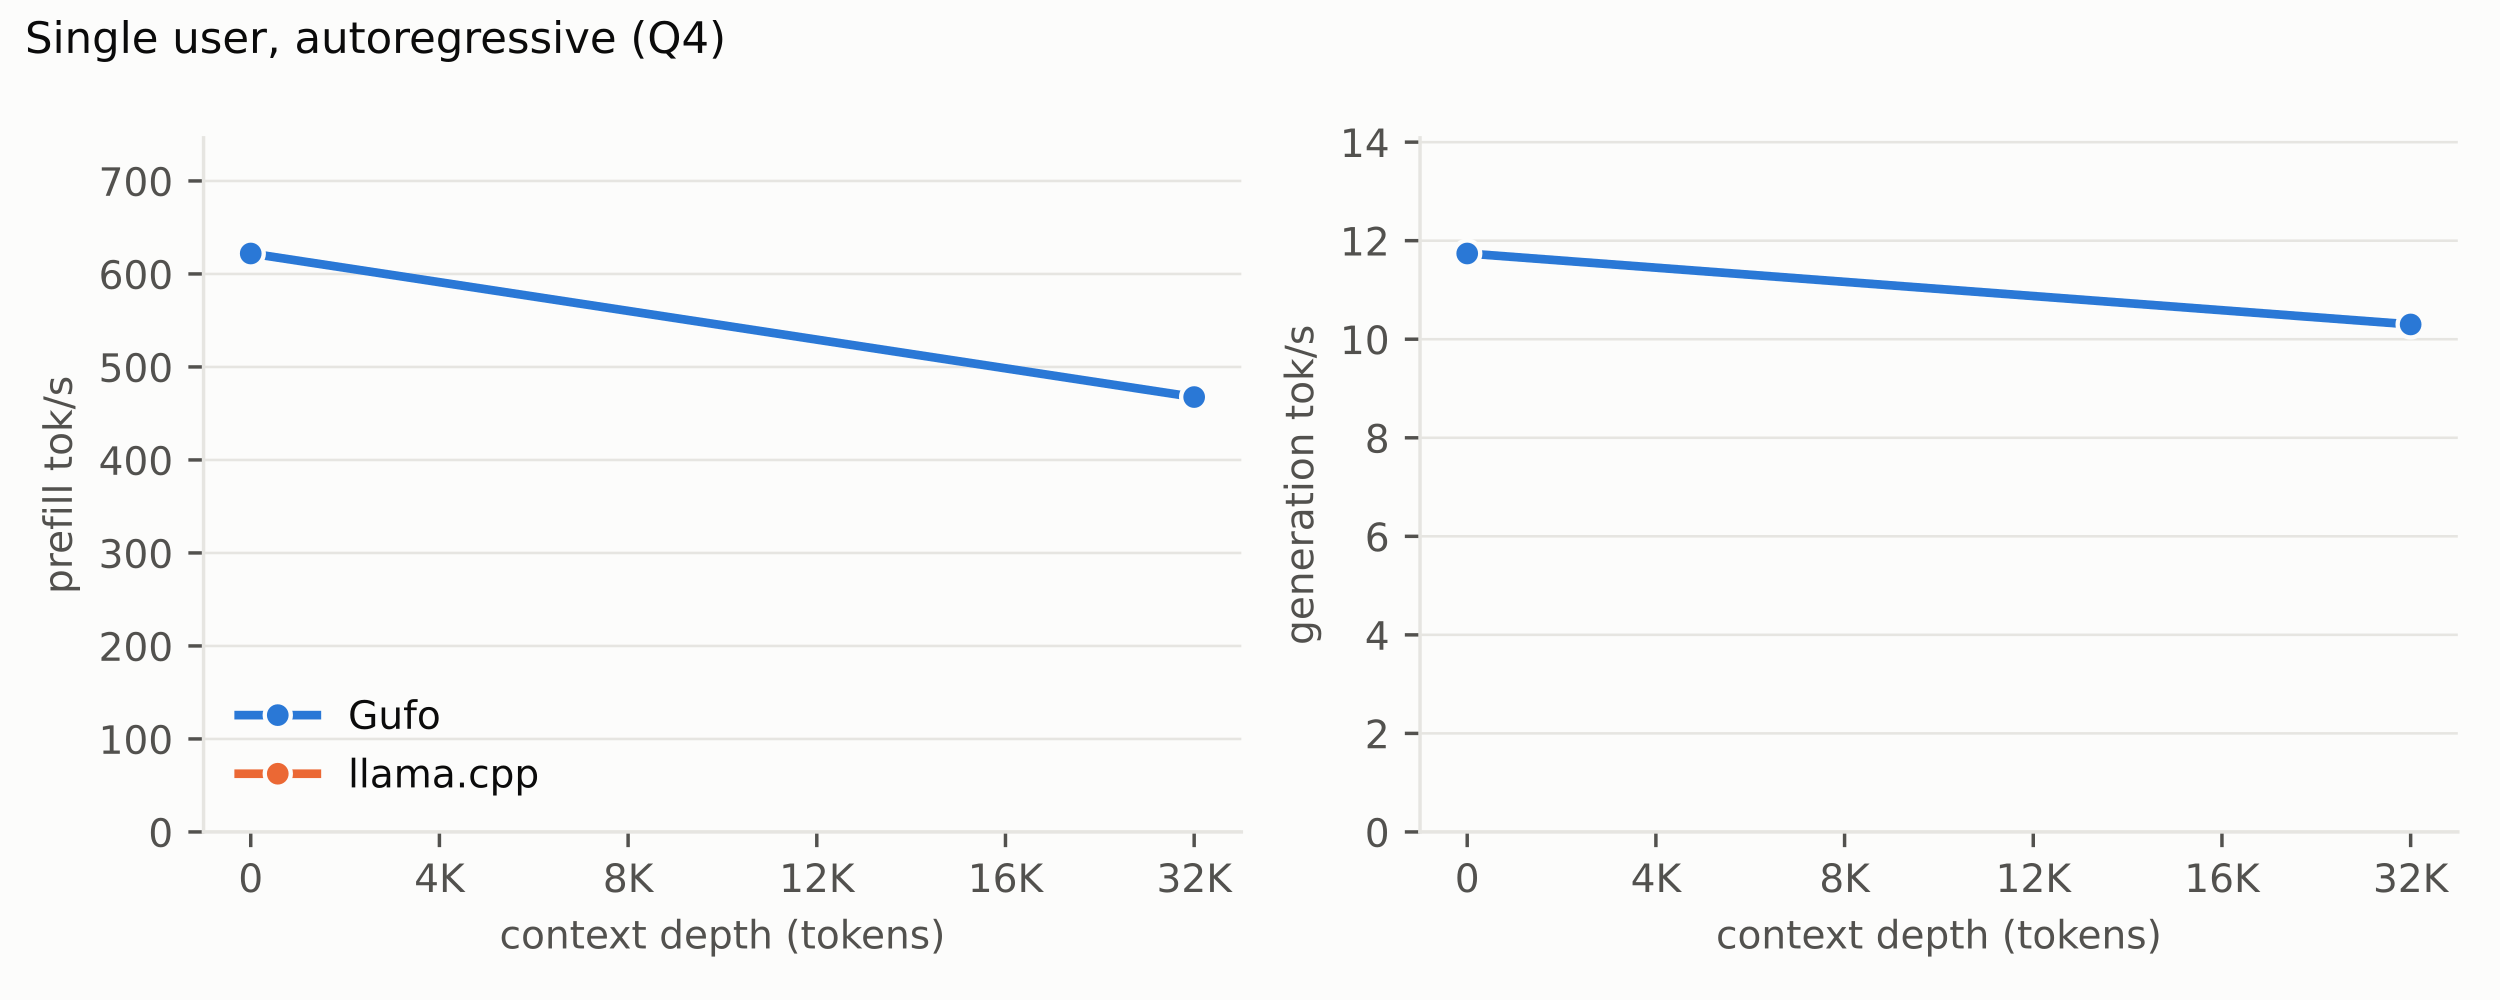
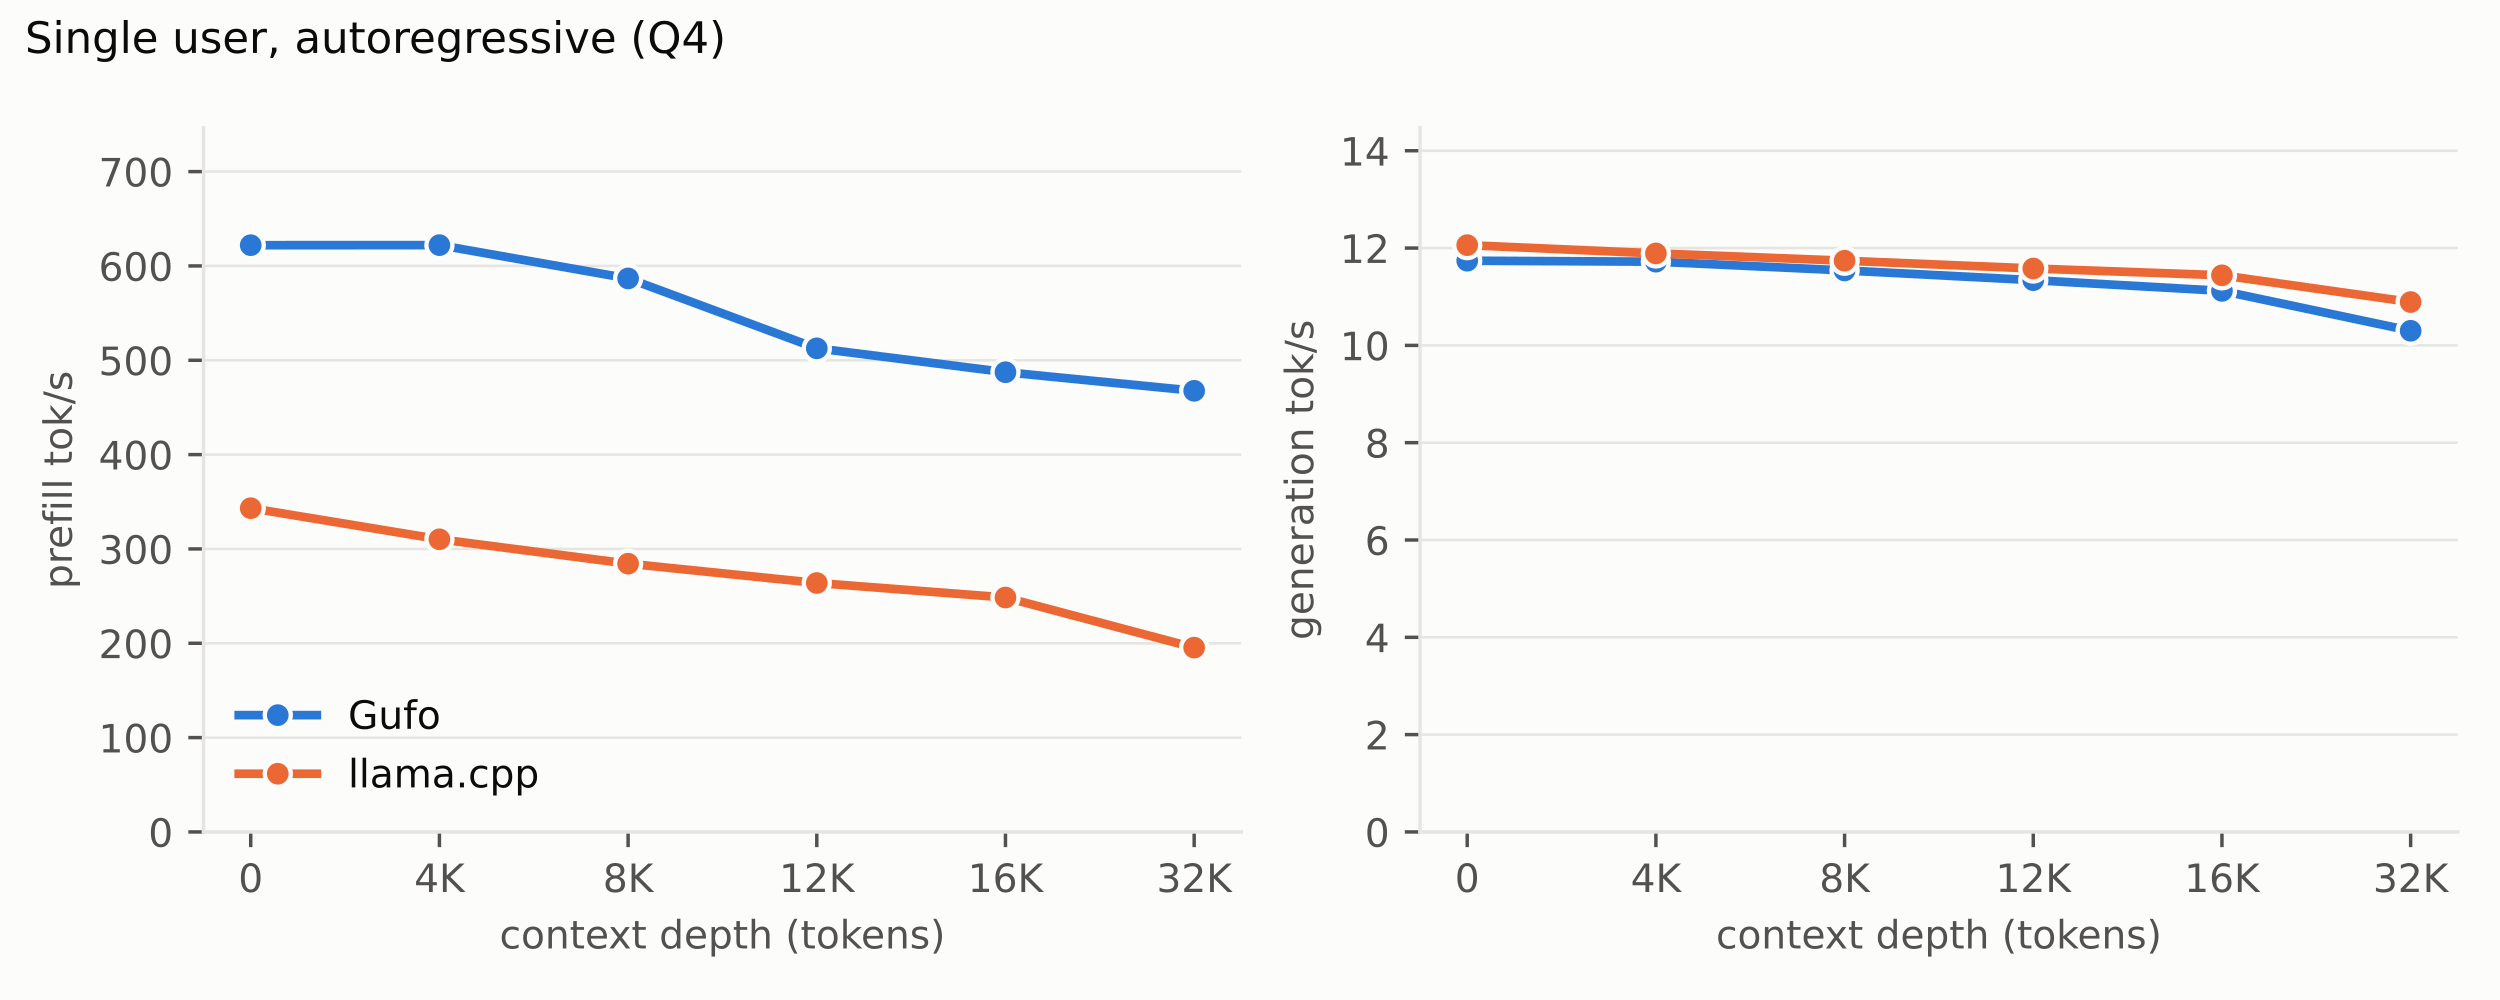
<svg xmlns="http://www.w3.org/2000/svg" xmlns:xlink="http://www.w3.org/1999/xlink" width="576pt" height="230.4pt" viewBox="0 0 576 230.4" version="1.1">
  <defs>
    <style type="text/css">*{stroke-linejoin: round; stroke-linecap: butt}</style>
  </defs>
  <g id="figure_1">
    <g id="patch_1">
      <path d="M 0 230.4  L 576 230.4  L 576 0  L 0 0  z " style="fill: #fcfcfb" />
    </g>
    <g id="axes_1">
      <g id="patch_2">
-         <path d="M 46.899 191.679  L 286.003 191.679  L 286.003 31.752  L 46.899 31.752  z " style="fill: #fcfcfb" />
+         <path d="M 46.899 191.679  L 286.003 191.679  L 286.003 29.441  L 46.899 29.441  z " style="fill: #fcfcfb" />
      </g>
      <g id="matplotlib.axis_1">
        <g id="xtick_1">
          <g id="line2d_1">
            <defs>
              <path id="m1ebf051f68" d="M 0 0  L 0 3.5  " style="stroke: #52514e; stroke-width: 0.8" />
            </defs>
            <g>
              <use xlink:href="#m1ebf051f68" x="57.768" y="191.679" style="fill: #52514e; stroke: #52514e; stroke-width: 0.8" />
            </g>
          </g>
          <g id="text_1">
            <text style="font-size: 9px; font-family: 'DejaVu Sans', 'Bitstream Vera Sans', 'Computer Modern Sans Serif', 'Lucida Grande', 'Verdana', 'Geneva', 'Lucid', 'Arial', 'Helvetica', 'Avant Garde', sans-serif; text-anchor: middle; fill: #52514e" x="57.768" y="205.517" transform="rotate(-0 57.7678 205.5172)">0</text>
          </g>
        </g>
        <g id="xtick_2">
          <g id="line2d_2">
            <g>
              <use xlink:href="#m1ebf051f68" x="101.241" y="191.679" style="fill: #52514e; stroke: #52514e; stroke-width: 0.8" />
            </g>
          </g>
          <g id="text_2">
            <text style="font-size: 9px; font-family: 'DejaVu Sans', 'Bitstream Vera Sans', 'Computer Modern Sans Serif', 'Lucida Grande', 'Verdana', 'Geneva', 'Lucid', 'Arial', 'Helvetica', 'Avant Garde', sans-serif; text-anchor: middle; fill: #52514e" x="101.241" y="205.517" transform="rotate(-0 101.2412 205.5172)">4K</text>
          </g>
        </g>
        <g id="xtick_3">
          <g id="line2d_3">
            <g>
              <use xlink:href="#m1ebf051f68" x="144.715" y="191.679" style="fill: #52514e; stroke: #52514e; stroke-width: 0.8" />
            </g>
          </g>
          <g id="text_3">
            <text style="font-size: 9px; font-family: 'DejaVu Sans', 'Bitstream Vera Sans', 'Computer Modern Sans Serif', 'Lucida Grande', 'Verdana', 'Geneva', 'Lucid', 'Arial', 'Helvetica', 'Avant Garde', sans-serif; text-anchor: middle; fill: #52514e" x="144.715" y="205.517" transform="rotate(-0 144.7146 205.5172)">8K</text>
          </g>
        </g>
        <g id="xtick_4">
          <g id="line2d_4">
            <g>
              <use xlink:href="#m1ebf051f68" x="188.188" y="191.679" style="fill: #52514e; stroke: #52514e; stroke-width: 0.8" />
            </g>
          </g>
          <g id="text_4">
            <text style="font-size: 9px; font-family: 'DejaVu Sans', 'Bitstream Vera Sans', 'Computer Modern Sans Serif', 'Lucida Grande', 'Verdana', 'Geneva', 'Lucid', 'Arial', 'Helvetica', 'Avant Garde', sans-serif; text-anchor: middle; fill: #52514e" x="188.188" y="205.517" transform="rotate(-0 188.188 205.5172)">12K</text>
          </g>
        </g>
        <g id="xtick_5">
          <g id="line2d_5">
            <g>
              <use xlink:href="#m1ebf051f68" x="231.661" y="191.679" style="fill: #52514e; stroke: #52514e; stroke-width: 0.8" />
            </g>
          </g>
          <g id="text_5">
            <text style="font-size: 9px; font-family: 'DejaVu Sans', 'Bitstream Vera Sans', 'Computer Modern Sans Serif', 'Lucida Grande', 'Verdana', 'Geneva', 'Lucid', 'Arial', 'Helvetica', 'Avant Garde', sans-serif; text-anchor: middle; fill: #52514e" x="231.661" y="205.517" transform="rotate(-0 231.6614 205.5172)">16K</text>
          </g>
        </g>
        <g id="xtick_6">
          <g id="line2d_6">
            <g>
              <use xlink:href="#m1ebf051f68" x="275.135" y="191.679" style="fill: #52514e; stroke: #52514e; stroke-width: 0.8" />
            </g>
          </g>
          <g id="text_6">
            <text style="font-size: 9px; font-family: 'DejaVu Sans', 'Bitstream Vera Sans', 'Computer Modern Sans Serif', 'Lucida Grande', 'Verdana', 'Geneva', 'Lucid', 'Arial', 'Helvetica', 'Avant Garde', sans-serif; text-anchor: middle; fill: #52514e" x="275.135" y="205.517" transform="rotate(-0 275.1348 205.5172)">32K</text>
          </g>
        </g>
        <g id="text_7">
          <text style="font-size: 9px; font-family: 'DejaVu Sans', 'Bitstream Vera Sans', 'Computer Modern Sans Serif', 'Lucida Grande', 'Verdana', 'Geneva', 'Lucid', 'Arial', 'Helvetica', 'Avant Garde', sans-serif; text-anchor: middle; fill: #52514e" x="166.451" y="218.518" transform="rotate(-0 166.4513 218.5179)">context depth (tokens)</text>
        </g>
      </g>
      <g id="matplotlib.axis_2">
        <g id="ytick_1">
          <g id="line2d_7">
-             <path d="M 46.899 191.679  L 286.003 191.679  " clip-path="url(#pe461341a8c)" style="fill: none; stroke: #e6e5e1; stroke-width: 0.6; stroke-linecap: square" />
+             <path d="M 46.899 191.679  L 286.003 191.679  " clip-path="url(#pf5ccb981f5)" style="fill: none; stroke: #e6e5e1; stroke-width: 0.6; stroke-linecap: square" />
          </g>
          <g id="line2d_8">
            <defs>
              <path id="m680e5b1e24" d="M 0 0  L -3.5 0  " style="stroke: #52514e; stroke-width: 0.8" />
            </defs>
            <g>
              <use xlink:href="#m680e5b1e24" x="46.899" y="191.679" style="fill: #52514e; stroke: #52514e; stroke-width: 0.8" />
            </g>
          </g>
          <g id="text_8">
            <text style="font-size: 9px; font-family: 'DejaVu Sans', 'Bitstream Vera Sans', 'Computer Modern Sans Serif', 'Lucida Grande', 'Verdana', 'Geneva', 'Lucid', 'Arial', 'Helvetica', 'Avant Garde', sans-serif; text-anchor: end; fill: #52514e" x="39.899" y="195.098" transform="rotate(-0 39.89945 195.0982)">0</text>
          </g>
        </g>
        <g id="ytick_2">
          <g id="line2d_9">
-             <path d="M 46.899 170.253  L 286.003 170.253  " clip-path="url(#pe461341a8c)" style="fill: none; stroke: #e6e5e1; stroke-width: 0.6; stroke-linecap: square" />
+             <path d="M 46.899 169.945  L 286.003 169.945  " clip-path="url(#pf5ccb981f5)" style="fill: none; stroke: #e6e5e1; stroke-width: 0.6; stroke-linecap: square" />
          </g>
          <g id="line2d_10">
            <g>
-               <use xlink:href="#m680e5b1e24" x="46.899" y="170.253" style="fill: #52514e; stroke: #52514e; stroke-width: 0.8" />
+               <use xlink:href="#m680e5b1e24" x="46.899" y="169.945" style="fill: #52514e; stroke: #52514e; stroke-width: 0.8" />
            </g>
          </g>
          <g id="text_9">
-             <text style="font-size: 9px; font-family: 'DejaVu Sans', 'Bitstream Vera Sans', 'Computer Modern Sans Serif', 'Lucida Grande', 'Verdana', 'Geneva', 'Lucid', 'Arial', 'Helvetica', 'Avant Garde', sans-serif; text-anchor: end; fill: #52514e" x="39.899" y="173.672" transform="rotate(-0 39.89945 173.6717)">100</text>
+             <text style="font-size: 9px; font-family: 'DejaVu Sans', 'Bitstream Vera Sans', 'Computer Modern Sans Serif', 'Lucida Grande', 'Verdana', 'Geneva', 'Lucid', 'Arial', 'Helvetica', 'Avant Garde', sans-serif; text-anchor: end; fill: #52514e" x="39.899" y="173.364" transform="rotate(-0 39.89945 173.3635)">100</text>
          </g>
        </g>
        <g id="ytick_3">
          <g id="line2d_11">
-             <path d="M 46.899 148.826  L 286.003 148.826  " clip-path="url(#pe461341a8c)" style="fill: none; stroke: #e6e5e1; stroke-width: 0.6; stroke-linecap: square" />
+             <path d="M 46.899 148.21  L 286.003 148.21  " clip-path="url(#pf5ccb981f5)" style="fill: none; stroke: #e6e5e1; stroke-width: 0.6; stroke-linecap: square" />
          </g>
          <g id="line2d_12">
            <g>
-               <use xlink:href="#m680e5b1e24" x="46.899" y="148.826" style="fill: #52514e; stroke: #52514e; stroke-width: 0.8" />
+               <use xlink:href="#m680e5b1e24" x="46.899" y="148.21" style="fill: #52514e; stroke: #52514e; stroke-width: 0.8" />
            </g>
          </g>
          <g id="text_10">
-             <text style="font-size: 9px; font-family: 'DejaVu Sans', 'Bitstream Vera Sans', 'Computer Modern Sans Serif', 'Lucida Grande', 'Verdana', 'Geneva', 'Lucid', 'Arial', 'Helvetica', 'Avant Garde', sans-serif; text-anchor: end; fill: #52514e" x="39.899" y="152.245" transform="rotate(-0 39.89945 152.2451)">200</text>
+             <text style="font-size: 9px; font-family: 'DejaVu Sans', 'Bitstream Vera Sans', 'Computer Modern Sans Serif', 'Lucida Grande', 'Verdana', 'Geneva', 'Lucid', 'Arial', 'Helvetica', 'Avant Garde', sans-serif; text-anchor: end; fill: #52514e" x="39.899" y="151.629" transform="rotate(-0 39.89945 151.6288)">200</text>
          </g>
        </g>
        <g id="ytick_4">
          <g id="line2d_13">
-             <path d="M 46.899 127.4  L 286.003 127.4  " clip-path="url(#pe461341a8c)" style="fill: none; stroke: #e6e5e1; stroke-width: 0.6; stroke-linecap: square" />
+             <path d="M 46.899 126.475  L 286.003 126.475  " clip-path="url(#pf5ccb981f5)" style="fill: none; stroke: #e6e5e1; stroke-width: 0.6; stroke-linecap: square" />
          </g>
          <g id="line2d_14">
            <g>
-               <use xlink:href="#m680e5b1e24" x="46.899" y="127.4" style="fill: #52514e; stroke: #52514e; stroke-width: 0.8" />
+               <use xlink:href="#m680e5b1e24" x="46.899" y="126.475" style="fill: #52514e; stroke: #52514e; stroke-width: 0.8" />
            </g>
          </g>
          <g id="text_11">
-             <text style="font-size: 9px; font-family: 'DejaVu Sans', 'Bitstream Vera Sans', 'Computer Modern Sans Serif', 'Lucida Grande', 'Verdana', 'Geneva', 'Lucid', 'Arial', 'Helvetica', 'Avant Garde', sans-serif; text-anchor: end; fill: #52514e" x="39.899" y="130.819" transform="rotate(-0 39.89945 130.8186)">300</text>
+             <text style="font-size: 9px; font-family: 'DejaVu Sans', 'Bitstream Vera Sans', 'Computer Modern Sans Serif', 'Lucida Grande', 'Verdana', 'Geneva', 'Lucid', 'Arial', 'Helvetica', 'Avant Garde', sans-serif; text-anchor: end; fill: #52514e" x="39.899" y="129.894" transform="rotate(-0 39.89945 129.894)">300</text>
          </g>
        </g>
        <g id="ytick_5">
          <g id="line2d_15">
-             <path d="M 46.899 105.973  L 286.003 105.973  " clip-path="url(#pe461341a8c)" style="fill: none; stroke: #e6e5e1; stroke-width: 0.6; stroke-linecap: square" />
+             <path d="M 46.899 104.74  L 286.003 104.74  " clip-path="url(#pf5ccb981f5)" style="fill: none; stroke: #e6e5e1; stroke-width: 0.6; stroke-linecap: square" />
          </g>
          <g id="line2d_16">
            <g>
-               <use xlink:href="#m680e5b1e24" x="46.899" y="105.973" style="fill: #52514e; stroke: #52514e; stroke-width: 0.8" />
+               <use xlink:href="#m680e5b1e24" x="46.899" y="104.74" style="fill: #52514e; stroke: #52514e; stroke-width: 0.8" />
            </g>
          </g>
          <g id="text_12">
-             <text style="font-size: 9px; font-family: 'DejaVu Sans', 'Bitstream Vera Sans', 'Computer Modern Sans Serif', 'Lucida Grande', 'Verdana', 'Geneva', 'Lucid', 'Arial', 'Helvetica', 'Avant Garde', sans-serif; text-anchor: end; fill: #52514e" x="39.899" y="109.392" transform="rotate(-0 39.89945 109.3921)">400</text>
+             <text style="font-size: 9px; font-family: 'DejaVu Sans', 'Bitstream Vera Sans', 'Computer Modern Sans Serif', 'Lucida Grande', 'Verdana', 'Geneva', 'Lucid', 'Arial', 'Helvetica', 'Avant Garde', sans-serif; text-anchor: end; fill: #52514e" x="39.899" y="108.159" transform="rotate(-0 39.89945 108.1593)">400</text>
          </g>
        </g>
        <g id="ytick_6">
          <g id="line2d_17">
-             <path d="M 46.899 84.547  L 286.003 84.547  " clip-path="url(#pe461341a8c)" style="fill: none; stroke: #e6e5e1; stroke-width: 0.6; stroke-linecap: square" />
+             <path d="M 46.899 83.006  L 286.003 83.006  " clip-path="url(#pf5ccb981f5)" style="fill: none; stroke: #e6e5e1; stroke-width: 0.6; stroke-linecap: square" />
          </g>
          <g id="line2d_18">
            <g>
-               <use xlink:href="#m680e5b1e24" x="46.899" y="84.547" style="fill: #52514e; stroke: #52514e; stroke-width: 0.8" />
+               <use xlink:href="#m680e5b1e24" x="46.899" y="83.006" style="fill: #52514e; stroke: #52514e; stroke-width: 0.8" />
            </g>
          </g>
          <g id="text_13">
-             <text style="font-size: 9px; font-family: 'DejaVu Sans', 'Bitstream Vera Sans', 'Computer Modern Sans Serif', 'Lucida Grande', 'Verdana', 'Geneva', 'Lucid', 'Arial', 'Helvetica', 'Avant Garde', sans-serif; text-anchor: end; fill: #52514e" x="39.899" y="87.966" transform="rotate(-0 39.89945 87.96551)">500</text>
+             <text style="font-size: 9px; font-family: 'DejaVu Sans', 'Bitstream Vera Sans', 'Computer Modern Sans Serif', 'Lucida Grande', 'Verdana', 'Geneva', 'Lucid', 'Arial', 'Helvetica', 'Avant Garde', sans-serif; text-anchor: end; fill: #52514e" x="39.899" y="86.425" transform="rotate(-0 39.89945 86.42455)">500</text>
          </g>
        </g>
        <g id="ytick_7">
          <g id="line2d_19">
-             <path d="M 46.899 63.12  L 286.003 63.12  " clip-path="url(#pe461341a8c)" style="fill: none; stroke: #e6e5e1; stroke-width: 0.6; stroke-linecap: square" />
+             <path d="M 46.899 61.271  L 286.003 61.271  " clip-path="url(#pf5ccb981f5)" style="fill: none; stroke: #e6e5e1; stroke-width: 0.6; stroke-linecap: square" />
          </g>
          <g id="line2d_20">
            <g>
-               <use xlink:href="#m680e5b1e24" x="46.899" y="63.12" style="fill: #52514e; stroke: #52514e; stroke-width: 0.8" />
+               <use xlink:href="#m680e5b1e24" x="46.899" y="61.271" style="fill: #52514e; stroke: #52514e; stroke-width: 0.8" />
            </g>
          </g>
          <g id="text_14">
-             <text style="font-size: 9px; font-family: 'DejaVu Sans', 'Bitstream Vera Sans', 'Computer Modern Sans Serif', 'Lucida Grande', 'Verdana', 'Geneva', 'Lucid', 'Arial', 'Helvetica', 'Avant Garde', sans-serif; text-anchor: end; fill: #52514e" x="39.899" y="66.539" transform="rotate(-0 39.89945 66.53897)">600</text>
+             <text style="font-size: 9px; font-family: 'DejaVu Sans', 'Bitstream Vera Sans', 'Computer Modern Sans Serif', 'Lucida Grande', 'Verdana', 'Geneva', 'Lucid', 'Arial', 'Helvetica', 'Avant Garde', sans-serif; text-anchor: end; fill: #52514e" x="39.899" y="64.69" transform="rotate(-0 39.89945 64.68981)">600</text>
          </g>
        </g>
        <g id="ytick_8">
          <g id="line2d_21">
-             <path d="M 46.899 41.693  L 286.003 41.693  " clip-path="url(#pe461341a8c)" style="fill: none; stroke: #e6e5e1; stroke-width: 0.6; stroke-linecap: square" />
+             <path d="M 46.899 39.536  L 286.003 39.536  " clip-path="url(#pf5ccb981f5)" style="fill: none; stroke: #e6e5e1; stroke-width: 0.6; stroke-linecap: square" />
          </g>
          <g id="line2d_22">
            <g>
-               <use xlink:href="#m680e5b1e24" x="46.899" y="41.693" style="fill: #52514e; stroke: #52514e; stroke-width: 0.8" />
+               <use xlink:href="#m680e5b1e24" x="46.899" y="39.536" style="fill: #52514e; stroke: #52514e; stroke-width: 0.8" />
            </g>
          </g>
          <g id="text_15">
-             <text style="font-size: 9px; font-family: 'DejaVu Sans', 'Bitstream Vera Sans', 'Computer Modern Sans Serif', 'Lucida Grande', 'Verdana', 'Geneva', 'Lucid', 'Arial', 'Helvetica', 'Avant Garde', sans-serif; text-anchor: end; fill: #52514e" x="39.899" y="45.112" transform="rotate(-0 39.89945 45.11242)">700</text>
+             <text style="font-size: 9px; font-family: 'DejaVu Sans', 'Bitstream Vera Sans', 'Computer Modern Sans Serif', 'Lucida Grande', 'Verdana', 'Geneva', 'Lucid', 'Arial', 'Helvetica', 'Avant Garde', sans-serif; text-anchor: end; fill: #52514e" x="39.899" y="42.955" transform="rotate(-0 39.89945 42.95508)">700</text>
          </g>
        </g>
        <g id="text_16">
-           <text style="font-size: 9px; font-family: 'DejaVu Sans', 'Bitstream Vera Sans', 'Computer Modern Sans Serif', 'Lucida Grande', 'Verdana', 'Geneva', 'Lucid', 'Arial', 'Helvetica', 'Avant Garde', sans-serif; text-anchor: middle; fill: #52514e" x="16.559" y="111.715" transform="rotate(-90 16.55859 111.7154)">prefill tok/s</text>
+           <text style="font-size: 9px; font-family: 'DejaVu Sans', 'Bitstream Vera Sans', 'Computer Modern Sans Serif', 'Lucida Grande', 'Verdana', 'Geneva', 'Lucid', 'Arial', 'Helvetica', 'Avant Garde', sans-serif; text-anchor: middle; fill: #52514e" x="16.559" y="110.56" transform="rotate(-90 16.55859 110.56)">prefill tok/s</text>
        </g>
      </g>
      <g id="line2d_23">
-         <path d="M 57.768 58.406  L 275.135 91.482  " clip-path="url(#pe461341a8c)" style="fill: none; stroke: #2a78d6; stroke-width: 2; stroke-linecap: square" />
+         <path d="M 57.768 56.489  L 101.241 56.481  L 144.715 64.151  L 188.188 80.256  L 231.661 85.762  L 275.135 90.041  " clip-path="url(#pf5ccb981f5)" style="fill: none; stroke: #2a78d6; stroke-width: 2; stroke-linecap: square" />
        <defs>
          <path id="m91930ba968" d="M 0 3  C 0.796 3 1.559 2.684 2.121 2.121  C 2.684 1.559 3 0.796 3 0  C 3 -0.796 2.684 -1.559 2.121 -2.121  C 1.559 -2.684 0.796 -3 0 -3  C -0.796 -3 -1.559 -2.684 -2.121 -2.121  C -2.684 -1.559 -3 -0.796 -3 0  C -3 0.796 -2.684 1.559 -2.121 2.121  C -1.559 2.684 -0.796 3 0 3  z " style="stroke: #fcfcfb" />
        </defs>
-         <g clip-path="url(#pe461341a8c)">
-           <use xlink:href="#m91930ba968" x="57.768" y="58.406" style="fill: #2a78d6; stroke: #fcfcfb" />
-           <use xlink:href="#m91930ba968" x="275.135" y="91.482" style="fill: #2a78d6; stroke: #fcfcfb" />
-         </g>
-       </g>
-       <g id="line2d_24" />
+         <g clip-path="url(#pf5ccb981f5)">
+           <use xlink:href="#m91930ba968" x="57.768" y="56.489" style="fill: #2a78d6; stroke: #fcfcfb" />
+           <use xlink:href="#m91930ba968" x="101.241" y="56.481" style="fill: #2a78d6; stroke: #fcfcfb" />
+           <use xlink:href="#m91930ba968" x="144.715" y="64.151" style="fill: #2a78d6; stroke: #fcfcfb" />
+           <use xlink:href="#m91930ba968" x="188.188" y="80.256" style="fill: #2a78d6; stroke: #fcfcfb" />
+           <use xlink:href="#m91930ba968" x="231.661" y="85.762" style="fill: #2a78d6; stroke: #fcfcfb" />
+           <use xlink:href="#m91930ba968" x="275.135" y="90.041" style="fill: #2a78d6; stroke: #fcfcfb" />
+         </g>
+       </g>
+       <g id="line2d_24">
+         <path d="M 57.768 117.09  L 101.241 124.252  L 144.715 129.874  L 188.188 134.326  L 231.661 137.668  L 275.135 149.212  " clip-path="url(#pf5ccb981f5)" style="fill: none; stroke: #eb6834; stroke-width: 2; stroke-linecap: square" />
+         <defs>
+           <path id="ma0614988b8" d="M 0 3  C 0.796 3 1.559 2.684 2.121 2.121  C 2.684 1.559 3 0.796 3 0  C 3 -0.796 2.684 -1.559 2.121 -2.121  C 1.559 -2.684 0.796 -3 0 -3  C -0.796 -3 -1.559 -2.684 -2.121 -2.121  C -2.684 -1.559 -3 -0.796 -3 0  C -3 0.796 -2.684 1.559 -2.121 2.121  C -1.559 2.684 -0.796 3 0 3  z " style="stroke: #fcfcfb" />
+         </defs>
+         <g clip-path="url(#pf5ccb981f5)">
+           <use xlink:href="#ma0614988b8" x="57.768" y="117.09" style="fill: #eb6834; stroke: #fcfcfb" />
+           <use xlink:href="#ma0614988b8" x="101.241" y="124.252" style="fill: #eb6834; stroke: #fcfcfb" />
+           <use xlink:href="#ma0614988b8" x="144.715" y="129.874" style="fill: #eb6834; stroke: #fcfcfb" />
+           <use xlink:href="#ma0614988b8" x="188.188" y="134.326" style="fill: #eb6834; stroke: #fcfcfb" />
+           <use xlink:href="#ma0614988b8" x="231.661" y="137.668" style="fill: #eb6834; stroke: #fcfcfb" />
+           <use xlink:href="#ma0614988b8" x="275.135" y="149.212" style="fill: #eb6834; stroke: #fcfcfb" />
+         </g>
+       </g>
      <g id="patch_3">
-         <path d="M 46.899 191.679  L 46.899 31.752  " style="fill: none; stroke: #e6e5e1; stroke-width: 0.8; stroke-linejoin: miter; stroke-linecap: square" />
+         <path d="M 46.899 191.679  L 46.899 29.441  " style="fill: none; stroke: #e6e5e1; stroke-width: 0.8; stroke-linejoin: miter; stroke-linecap: square" />
      </g>
      <g id="patch_4">
        <path d="M 46.899 191.679  L 286.003 191.679  " style="fill: none; stroke: #e6e5e1; stroke-width: 0.8; stroke-linejoin: miter; stroke-linecap: square" />
      </g>
      <g id="legend_1">
        <g id="line2d_25">
          <path d="M 54.999 164.766  L 63.999 164.766  L 72.999 164.766  " style="fill: none; stroke: #2a78d6; stroke-width: 2; stroke-linecap: square" />
          <g>
            <use xlink:href="#m91930ba968" x="63.999" y="164.766" style="fill: #2a78d6; stroke: #fcfcfb" />
          </g>
        </g>
        <g id="text_17">
          <text style="font-size: 9px; font-family: 'DejaVu Sans', 'Bitstream Vera Sans', 'Computer Modern Sans Serif', 'Lucida Grande', 'Verdana', 'Geneva', 'Lucid', 'Arial', 'Helvetica', 'Avant Garde', sans-serif; text-anchor: start; fill: #0b0b0b" x="80.199" y="167.916" transform="rotate(-0 80.19945 167.9165)">Gufo</text>
        </g>
        <g id="line2d_26">
          <path d="M 54.999 178.267  L 63.999 178.267  L 72.999 178.267  " style="fill: none; stroke: #eb6834; stroke-width: 2; stroke-linecap: square" />
-           <defs>
-             <path id="ma0614988b8" d="M 0 3  C 0.796 3 1.559 2.684 2.121 2.121  C 2.684 1.559 3 0.796 3 0  C 3 -0.796 2.684 -1.559 2.121 -2.121  C 1.559 -2.684 0.796 -3 0 -3  C -0.796 -3 -1.559 -2.684 -2.121 -2.121  C -2.684 -1.559 -3 -0.796 -3 0  C -3 0.796 -2.684 1.559 -2.121 2.121  C -1.559 2.684 -0.796 3 0 3  z " style="stroke: #fcfcfb" />
-           </defs>
          <g>
            <use xlink:href="#ma0614988b8" x="63.999" y="178.267" style="fill: #eb6834; stroke: #fcfcfb" />
          </g>
        </g>
        <g id="text_18">
          <text style="font-size: 9px; font-family: 'DejaVu Sans', 'Bitstream Vera Sans', 'Computer Modern Sans Serif', 'Lucida Grande', 'Verdana', 'Geneva', 'Lucid', 'Arial', 'Helvetica', 'Avant Garde', sans-serif; text-anchor: start; fill: #0b0b0b" x="80.199" y="181.417" transform="rotate(-0 80.19945 181.4172)">llama.cpp</text>
        </g>
      </g>
    </g>
    <g id="axes_2">
      <g id="patch_5">
-         <path d="M 327.176 191.679  L 566.28 191.679  L 566.28 31.752  L 327.176 31.752  z " style="fill: #fcfcfb" />
+         <path d="M 327.176 191.679  L 566.28 191.679  L 566.28 29.441  L 327.176 29.441  z " style="fill: #fcfcfb" />
      </g>
      <g id="matplotlib.axis_3">
        <g id="xtick_7">
          <g id="line2d_27">
            <g>
              <use xlink:href="#m1ebf051f68" x="338.045" y="191.679" style="fill: #52514e; stroke: #52514e; stroke-width: 0.8" />
            </g>
          </g>
          <g id="text_19">
            <text style="font-size: 9px; font-family: 'DejaVu Sans', 'Bitstream Vera Sans', 'Computer Modern Sans Serif', 'Lucida Grande', 'Verdana', 'Geneva', 'Lucid', 'Arial', 'Helvetica', 'Avant Garde', sans-serif; text-anchor: middle; fill: #52514e" x="338.045" y="205.517" transform="rotate(-0 338.0447 205.5172)">0</text>
          </g>
        </g>
        <g id="xtick_8">
          <g id="line2d_28">
            <g>
              <use xlink:href="#m1ebf051f68" x="381.518" y="191.679" style="fill: #52514e; stroke: #52514e; stroke-width: 0.8" />
            </g>
          </g>
          <g id="text_20">
            <text style="font-size: 9px; font-family: 'DejaVu Sans', 'Bitstream Vera Sans', 'Computer Modern Sans Serif', 'Lucida Grande', 'Verdana', 'Geneva', 'Lucid', 'Arial', 'Helvetica', 'Avant Garde', sans-serif; text-anchor: middle; fill: #52514e" x="381.518" y="205.517" transform="rotate(-0 381.5181 205.5172)">4K</text>
          </g>
        </g>
        <g id="xtick_9">
          <g id="line2d_29">
            <g>
              <use xlink:href="#m1ebf051f68" x="424.991" y="191.679" style="fill: #52514e; stroke: #52514e; stroke-width: 0.8" />
            </g>
          </g>
          <g id="text_21">
            <text style="font-size: 9px; font-family: 'DejaVu Sans', 'Bitstream Vera Sans', 'Computer Modern Sans Serif', 'Lucida Grande', 'Verdana', 'Geneva', 'Lucid', 'Arial', 'Helvetica', 'Avant Garde', sans-serif; text-anchor: middle; fill: #52514e" x="424.991" y="205.517" transform="rotate(-0 424.9915 205.5172)">8K</text>
          </g>
        </g>
        <g id="xtick_10">
          <g id="line2d_30">
            <g>
              <use xlink:href="#m1ebf051f68" x="468.465" y="191.679" style="fill: #52514e; stroke: #52514e; stroke-width: 0.8" />
            </g>
          </g>
          <g id="text_22">
            <text style="font-size: 9px; font-family: 'DejaVu Sans', 'Bitstream Vera Sans', 'Computer Modern Sans Serif', 'Lucida Grande', 'Verdana', 'Geneva', 'Lucid', 'Arial', 'Helvetica', 'Avant Garde', sans-serif; text-anchor: middle; fill: #52514e" x="468.465" y="205.517" transform="rotate(-0 468.4649 205.5172)">12K</text>
          </g>
        </g>
        <g id="xtick_11">
          <g id="line2d_31">
            <g>
              <use xlink:href="#m1ebf051f68" x="511.938" y="191.679" style="fill: #52514e; stroke: #52514e; stroke-width: 0.8" />
            </g>
          </g>
          <g id="text_23">
            <text style="font-size: 9px; font-family: 'DejaVu Sans', 'Bitstream Vera Sans', 'Computer Modern Sans Serif', 'Lucida Grande', 'Verdana', 'Geneva', 'Lucid', 'Arial', 'Helvetica', 'Avant Garde', sans-serif; text-anchor: middle; fill: #52514e" x="511.938" y="205.517" transform="rotate(-0 511.9383 205.5172)">16K</text>
          </g>
        </g>
        <g id="xtick_12">
          <g id="line2d_32">
            <g>
              <use xlink:href="#m1ebf051f68" x="555.412" y="191.679" style="fill: #52514e; stroke: #52514e; stroke-width: 0.8" />
            </g>
          </g>
          <g id="text_24">
            <text style="font-size: 9px; font-family: 'DejaVu Sans', 'Bitstream Vera Sans', 'Computer Modern Sans Serif', 'Lucida Grande', 'Verdana', 'Geneva', 'Lucid', 'Arial', 'Helvetica', 'Avant Garde', sans-serif; text-anchor: middle; fill: #52514e" x="555.412" y="205.517" transform="rotate(-0 555.4117 205.5172)">32K</text>
          </g>
        </g>
        <g id="text_25">
          <text style="font-size: 9px; font-family: 'DejaVu Sans', 'Bitstream Vera Sans', 'Computer Modern Sans Serif', 'Lucida Grande', 'Verdana', 'Geneva', 'Lucid', 'Arial', 'Helvetica', 'Avant Garde', sans-serif; text-anchor: middle; fill: #52514e" x="446.728" y="218.518" transform="rotate(-0 446.7282 218.5179)">context depth (tokens)</text>
        </g>
      </g>
      <g id="matplotlib.axis_4">
        <g id="ytick_9">
          <g id="line2d_33">
-             <path d="M 327.176 191.679  L 566.28 191.679  " clip-path="url(#pfa24c50bb3)" style="fill: none; stroke: #e6e5e1; stroke-width: 0.6; stroke-linecap: square" />
+             <path d="M 327.176 191.679  L 566.28 191.679  " clip-path="url(#p8a17e1420d)" style="fill: none; stroke: #e6e5e1; stroke-width: 0.6; stroke-linecap: square" />
          </g>
          <g id="line2d_34">
            <g>
              <use xlink:href="#m680e5b1e24" x="327.176" y="191.679" style="fill: #52514e; stroke: #52514e; stroke-width: 0.8" />
            </g>
          </g>
          <g id="text_26">
            <text style="font-size: 9px; font-family: 'DejaVu Sans', 'Bitstream Vera Sans', 'Computer Modern Sans Serif', 'Lucida Grande', 'Verdana', 'Geneva', 'Lucid', 'Arial', 'Helvetica', 'Avant Garde', sans-serif; text-anchor: end; fill: #52514e" x="320.176" y="195.098" transform="rotate(-0 320.1763 195.0982)">0</text>
          </g>
        </g>
        <g id="ytick_10">
          <g id="line2d_35">
-             <path d="M 327.176 168.975  L 566.28 168.975  " clip-path="url(#pfa24c50bb3)" style="fill: none; stroke: #e6e5e1; stroke-width: 0.6; stroke-linecap: square" />
+             <path d="M 327.176 169.258  L 566.28 169.258  " clip-path="url(#p8a17e1420d)" style="fill: none; stroke: #e6e5e1; stroke-width: 0.6; stroke-linecap: square" />
          </g>
          <g id="line2d_36">
            <g>
-               <use xlink:href="#m680e5b1e24" x="327.176" y="168.975" style="fill: #52514e; stroke: #52514e; stroke-width: 0.8" />
+               <use xlink:href="#m680e5b1e24" x="327.176" y="169.258" style="fill: #52514e; stroke: #52514e; stroke-width: 0.8" />
            </g>
          </g>
          <g id="text_27">
-             <text style="font-size: 9px; font-family: 'DejaVu Sans', 'Bitstream Vera Sans', 'Computer Modern Sans Serif', 'Lucida Grande', 'Verdana', 'Geneva', 'Lucid', 'Arial', 'Helvetica', 'Avant Garde', sans-serif; text-anchor: end; fill: #52514e" x="320.176" y="172.394" transform="rotate(-0 320.1763 172.3941)">2</text>
+             <text style="font-size: 9px; font-family: 'DejaVu Sans', 'Bitstream Vera Sans', 'Computer Modern Sans Serif', 'Lucida Grande', 'Verdana', 'Geneva', 'Lucid', 'Arial', 'Helvetica', 'Avant Garde', sans-serif; text-anchor: end; fill: #52514e" x="320.176" y="172.677" transform="rotate(-0 320.1763 172.6772)">2</text>
          </g>
        </g>
        <g id="ytick_11">
          <g id="line2d_37">
-             <path d="M 327.176 146.271  L 566.28 146.271  " clip-path="url(#pfa24c50bb3)" style="fill: none; stroke: #e6e5e1; stroke-width: 0.6; stroke-linecap: square" />
+             <path d="M 327.176 146.837  L 566.28 146.837  " clip-path="url(#p8a17e1420d)" style="fill: none; stroke: #e6e5e1; stroke-width: 0.6; stroke-linecap: square" />
          </g>
          <g id="line2d_38">
            <g>
-               <use xlink:href="#m680e5b1e24" x="327.176" y="146.271" style="fill: #52514e; stroke: #52514e; stroke-width: 0.8" />
+               <use xlink:href="#m680e5b1e24" x="327.176" y="146.837" style="fill: #52514e; stroke: #52514e; stroke-width: 0.8" />
            </g>
          </g>
          <g id="text_28">
-             <text style="font-size: 9px; font-family: 'DejaVu Sans', 'Bitstream Vera Sans', 'Computer Modern Sans Serif', 'Lucida Grande', 'Verdana', 'Geneva', 'Lucid', 'Arial', 'Helvetica', 'Avant Garde', sans-serif; text-anchor: end; fill: #52514e" x="320.176" y="149.69" transform="rotate(-0 320.1763 149.69)">4</text>
+             <text style="font-size: 9px; font-family: 'DejaVu Sans', 'Bitstream Vera Sans', 'Computer Modern Sans Serif', 'Lucida Grande', 'Verdana', 'Geneva', 'Lucid', 'Arial', 'Helvetica', 'Avant Garde', sans-serif; text-anchor: end; fill: #52514e" x="320.176" y="150.256" transform="rotate(-0 320.1763 150.2562)">4</text>
          </g>
        </g>
        <g id="ytick_12">
          <g id="line2d_39">
-             <path d="M 327.176 123.567  L 566.28 123.567  " clip-path="url(#pfa24c50bb3)" style="fill: none; stroke: #e6e5e1; stroke-width: 0.6; stroke-linecap: square" />
+             <path d="M 327.176 124.416  L 566.28 124.416  " clip-path="url(#p8a17e1420d)" style="fill: none; stroke: #e6e5e1; stroke-width: 0.6; stroke-linecap: square" />
          </g>
          <g id="line2d_40">
            <g>
-               <use xlink:href="#m680e5b1e24" x="327.176" y="123.567" style="fill: #52514e; stroke: #52514e; stroke-width: 0.8" />
+               <use xlink:href="#m680e5b1e24" x="327.176" y="124.416" style="fill: #52514e; stroke: #52514e; stroke-width: 0.8" />
            </g>
          </g>
          <g id="text_29">
-             <text style="font-size: 9px; font-family: 'DejaVu Sans', 'Bitstream Vera Sans', 'Computer Modern Sans Serif', 'Lucida Grande', 'Verdana', 'Geneva', 'Lucid', 'Arial', 'Helvetica', 'Avant Garde', sans-serif; text-anchor: end; fill: #52514e" x="320.176" y="126.986" transform="rotate(-0 320.1763 126.9859)">6</text>
+             <text style="font-size: 9px; font-family: 'DejaVu Sans', 'Bitstream Vera Sans', 'Computer Modern Sans Serif', 'Lucida Grande', 'Verdana', 'Geneva', 'Lucid', 'Arial', 'Helvetica', 'Avant Garde', sans-serif; text-anchor: end; fill: #52514e" x="320.176" y="127.835" transform="rotate(-0 320.1763 127.8352)">6</text>
          </g>
        </g>
        <g id="ytick_13">
          <g id="line2d_41">
-             <path d="M 327.176 100.863  L 566.28 100.863  " clip-path="url(#pfa24c50bb3)" style="fill: none; stroke: #e6e5e1; stroke-width: 0.6; stroke-linecap: square" />
+             <path d="M 327.176 101.995  L 566.28 101.995  " clip-path="url(#p8a17e1420d)" style="fill: none; stroke: #e6e5e1; stroke-width: 0.6; stroke-linecap: square" />
          </g>
          <g id="line2d_42">
            <g>
-               <use xlink:href="#m680e5b1e24" x="327.176" y="100.863" style="fill: #52514e; stroke: #52514e; stroke-width: 0.8" />
+               <use xlink:href="#m680e5b1e24" x="327.176" y="101.995" style="fill: #52514e; stroke: #52514e; stroke-width: 0.8" />
            </g>
          </g>
          <g id="text_30">
-             <text style="font-size: 9px; font-family: 'DejaVu Sans', 'Bitstream Vera Sans', 'Computer Modern Sans Serif', 'Lucida Grande', 'Verdana', 'Geneva', 'Lucid', 'Arial', 'Helvetica', 'Avant Garde', sans-serif; text-anchor: end; fill: #52514e" x="320.176" y="104.282" transform="rotate(-0 320.1763 104.2818)">8</text>
+             <text style="font-size: 9px; font-family: 'DejaVu Sans', 'Bitstream Vera Sans', 'Computer Modern Sans Serif', 'Lucida Grande', 'Verdana', 'Geneva', 'Lucid', 'Arial', 'Helvetica', 'Avant Garde', sans-serif; text-anchor: end; fill: #52514e" x="320.176" y="105.414" transform="rotate(-0 320.1763 105.4142)">8</text>
          </g>
        </g>
        <g id="ytick_14">
          <g id="line2d_43">
-             <path d="M 327.176 78.159  L 566.28 78.159  " clip-path="url(#pfa24c50bb3)" style="fill: none; stroke: #e6e5e1; stroke-width: 0.6; stroke-linecap: square" />
+             <path d="M 327.176 79.574  L 566.28 79.574  " clip-path="url(#p8a17e1420d)" style="fill: none; stroke: #e6e5e1; stroke-width: 0.6; stroke-linecap: square" />
          </g>
          <g id="line2d_44">
            <g>
-               <use xlink:href="#m680e5b1e24" x="327.176" y="78.159" style="fill: #52514e; stroke: #52514e; stroke-width: 0.8" />
+               <use xlink:href="#m680e5b1e24" x="327.176" y="79.574" style="fill: #52514e; stroke: #52514e; stroke-width: 0.8" />
            </g>
          </g>
          <g id="text_31">
-             <text style="font-size: 9px; font-family: 'DejaVu Sans', 'Bitstream Vera Sans', 'Computer Modern Sans Serif', 'Lucida Grande', 'Verdana', 'Geneva', 'Lucid', 'Arial', 'Helvetica', 'Avant Garde', sans-serif; text-anchor: end; fill: #52514e" x="320.176" y="81.578" transform="rotate(-0 320.1763 81.5777)">10</text>
+             <text style="font-size: 9px; font-family: 'DejaVu Sans', 'Bitstream Vera Sans', 'Computer Modern Sans Serif', 'Lucida Grande', 'Verdana', 'Geneva', 'Lucid', 'Arial', 'Helvetica', 'Avant Garde', sans-serif; text-anchor: end; fill: #52514e" x="320.176" y="82.993" transform="rotate(-0 320.1763 82.99313)">10</text>
          </g>
        </g>
        <g id="ytick_15">
          <g id="line2d_45">
-             <path d="M 327.176 55.455  L 566.28 55.455  " clip-path="url(#pfa24c50bb3)" style="fill: none; stroke: #e6e5e1; stroke-width: 0.6; stroke-linecap: square" />
+             <path d="M 327.176 57.153  L 566.28 57.153  " clip-path="url(#p8a17e1420d)" style="fill: none; stroke: #e6e5e1; stroke-width: 0.6; stroke-linecap: square" />
          </g>
          <g id="line2d_46">
            <g>
-               <use xlink:href="#m680e5b1e24" x="327.176" y="55.455" style="fill: #52514e; stroke: #52514e; stroke-width: 0.8" />
+               <use xlink:href="#m680e5b1e24" x="327.176" y="57.153" style="fill: #52514e; stroke: #52514e; stroke-width: 0.8" />
            </g>
          </g>
          <g id="text_32">
-             <text style="font-size: 9px; font-family: 'DejaVu Sans', 'Bitstream Vera Sans', 'Computer Modern Sans Serif', 'Lucida Grande', 'Verdana', 'Geneva', 'Lucid', 'Arial', 'Helvetica', 'Avant Garde', sans-serif; text-anchor: end; fill: #52514e" x="320.176" y="58.874" transform="rotate(-0 320.1763 58.87359)">12</text>
+             <text style="font-size: 9px; font-family: 'DejaVu Sans', 'Bitstream Vera Sans', 'Computer Modern Sans Serif', 'Lucida Grande', 'Verdana', 'Geneva', 'Lucid', 'Arial', 'Helvetica', 'Avant Garde', sans-serif; text-anchor: end; fill: #52514e" x="320.176" y="60.572" transform="rotate(-0 320.1763 60.57211)">12</text>
          </g>
        </g>
        <g id="ytick_16">
          <g id="line2d_47">
-             <path d="M 327.176 32.751  L 566.28 32.751  " clip-path="url(#pfa24c50bb3)" style="fill: none; stroke: #e6e5e1; stroke-width: 0.6; stroke-linecap: square" />
+             <path d="M 327.176 34.732  L 566.28 34.732  " clip-path="url(#p8a17e1420d)" style="fill: none; stroke: #e6e5e1; stroke-width: 0.6; stroke-linecap: square" />
          </g>
          <g id="line2d_48">
            <g>
-               <use xlink:href="#m680e5b1e24" x="327.176" y="32.751" style="fill: #52514e; stroke: #52514e; stroke-width: 0.8" />
+               <use xlink:href="#m680e5b1e24" x="327.176" y="34.732" style="fill: #52514e; stroke: #52514e; stroke-width: 0.8" />
            </g>
          </g>
          <g id="text_33">
-             <text style="font-size: 9px; font-family: 'DejaVu Sans', 'Bitstream Vera Sans', 'Computer Modern Sans Serif', 'Lucida Grande', 'Verdana', 'Geneva', 'Lucid', 'Arial', 'Helvetica', 'Avant Garde', sans-serif; text-anchor: end; fill: #52514e" x="320.176" y="36.169" transform="rotate(-0 320.1763 36.16948)">14</text>
+             <text style="font-size: 9px; font-family: 'DejaVu Sans', 'Bitstream Vera Sans', 'Computer Modern Sans Serif', 'Lucida Grande', 'Verdana', 'Geneva', 'Lucid', 'Arial', 'Helvetica', 'Avant Garde', sans-serif; text-anchor: end; fill: #52514e" x="320.176" y="38.151" transform="rotate(-0 320.1763 38.15109)">14</text>
          </g>
        </g>
        <g id="text_34">
-           <text style="font-size: 9px; font-family: 'DejaVu Sans', 'Bitstream Vera Sans', 'Computer Modern Sans Serif', 'Lucida Grande', 'Verdana', 'Geneva', 'Lucid', 'Arial', 'Helvetica', 'Avant Garde', sans-serif; text-anchor: middle; fill: #52514e" x="302.562" y="111.715" transform="rotate(-90 302.5617 111.7154)">generation tok/s</text>
+           <text style="font-size: 9px; font-family: 'DejaVu Sans', 'Bitstream Vera Sans', 'Computer Modern Sans Serif', 'Lucida Grande', 'Verdana', 'Geneva', 'Lucid', 'Arial', 'Helvetica', 'Avant Garde', sans-serif; text-anchor: middle; fill: #52514e" x="302.562" y="110.56" transform="rotate(-90 302.5617 110.56)">generation tok/s</text>
        </g>
      </g>
      <g id="line2d_49">
-         <path d="M 338.045 58.406  L 555.412 74.753  " clip-path="url(#pfa24c50bb3)" style="fill: none; stroke: #2a78d6; stroke-width: 2; stroke-linecap: square" />
-         <g clip-path="url(#pfa24c50bb3)">
-           <use xlink:href="#m91930ba968" x="338.045" y="58.406" style="fill: #2a78d6; stroke: #fcfcfb" />
-           <use xlink:href="#m91930ba968" x="555.412" y="74.753" style="fill: #2a78d6; stroke: #fcfcfb" />
-         </g>
-       </g>
-       <g id="line2d_50" />
+         <path d="M 338.045 60.068  L 381.518 60.292  L 424.991 62.31  L 468.465 64.552  L 511.938 67.018  L 555.412 76.211  " clip-path="url(#p8a17e1420d)" style="fill: none; stroke: #2a78d6; stroke-width: 2; stroke-linecap: square" />
+         <g clip-path="url(#p8a17e1420d)">
+           <use xlink:href="#m91930ba968" x="338.045" y="60.068" style="fill: #2a78d6; stroke: #fcfcfb" />
+           <use xlink:href="#m91930ba968" x="381.518" y="60.292" style="fill: #2a78d6; stroke: #fcfcfb" />
+           <use xlink:href="#m91930ba968" x="424.991" y="62.31" style="fill: #2a78d6; stroke: #fcfcfb" />
+           <use xlink:href="#m91930ba968" x="468.465" y="64.552" style="fill: #2a78d6; stroke: #fcfcfb" />
+           <use xlink:href="#m91930ba968" x="511.938" y="67.018" style="fill: #2a78d6; stroke: #fcfcfb" />
+           <use xlink:href="#m91930ba968" x="555.412" y="76.211" style="fill: #2a78d6; stroke: #fcfcfb" />
+         </g>
+       </g>
+       <g id="line2d_50">
+         <path d="M 338.045 56.481  L 381.518 58.386  L 424.991 60.068  L 468.465 61.862  L 511.938 63.431  L 555.412 69.597  " clip-path="url(#p8a17e1420d)" style="fill: none; stroke: #eb6834; stroke-width: 2; stroke-linecap: square" />
+         <g clip-path="url(#p8a17e1420d)">
+           <use xlink:href="#ma0614988b8" x="338.045" y="56.481" style="fill: #eb6834; stroke: #fcfcfb" />
+           <use xlink:href="#ma0614988b8" x="381.518" y="58.386" style="fill: #eb6834; stroke: #fcfcfb" />
+           <use xlink:href="#ma0614988b8" x="424.991" y="60.068" style="fill: #eb6834; stroke: #fcfcfb" />
+           <use xlink:href="#ma0614988b8" x="468.465" y="61.862" style="fill: #eb6834; stroke: #fcfcfb" />
+           <use xlink:href="#ma0614988b8" x="511.938" y="63.431" style="fill: #eb6834; stroke: #fcfcfb" />
+           <use xlink:href="#ma0614988b8" x="555.412" y="69.597" style="fill: #eb6834; stroke: #fcfcfb" />
+         </g>
+       </g>
      <g id="patch_6">
-         <path d="M 327.176 191.679  L 327.176 31.752  " style="fill: none; stroke: #e6e5e1; stroke-width: 0.8; stroke-linejoin: miter; stroke-linecap: square" />
+         <path d="M 327.176 191.679  L 327.176 29.441  " style="fill: none; stroke: #e6e5e1; stroke-width: 0.8; stroke-linejoin: miter; stroke-linecap: square" />
      </g>
      <g id="patch_7">
        <path d="M 327.176 191.679  L 566.28 191.679  " style="fill: none; stroke: #e6e5e1; stroke-width: 0.8; stroke-linejoin: miter; stroke-linecap: square" />
      </g>
    </g>
    <g id="text_35">
      <text style="font-size: 10px; font-family: 'DejaVu Sans', 'Bitstream Vera Sans', 'Computer Modern Sans Serif', 'Lucida Grande', 'Verdana', 'Geneva', 'Lucid', 'Arial', 'Helvetica', 'Avant Garde', sans-serif; text-anchor: start; fill: #0b0b0b" x="5.76" y="12.206" transform="rotate(-0 5.76 12.20644)">Single user, autoregressive (Q4)</text>
    </g>
  </g>
  <defs>
-     <clipPath id="pe461341a8c">
-       <rect x="46.899" y="31.752" width="239.104" height="159.928" />
+     <clipPath id="pf5ccb981f5">
+       <rect x="46.899" y="29.441" width="239.104" height="162.239" />
    </clipPath>
-     <clipPath id="pfa24c50bb3">
-       <rect x="327.176" y="31.752" width="239.104" height="159.928" />
+     <clipPath id="p8a17e1420d">
+       <rect x="327.176" y="29.441" width="239.104" height="162.239" />
    </clipPath>
  </defs>
</svg>
